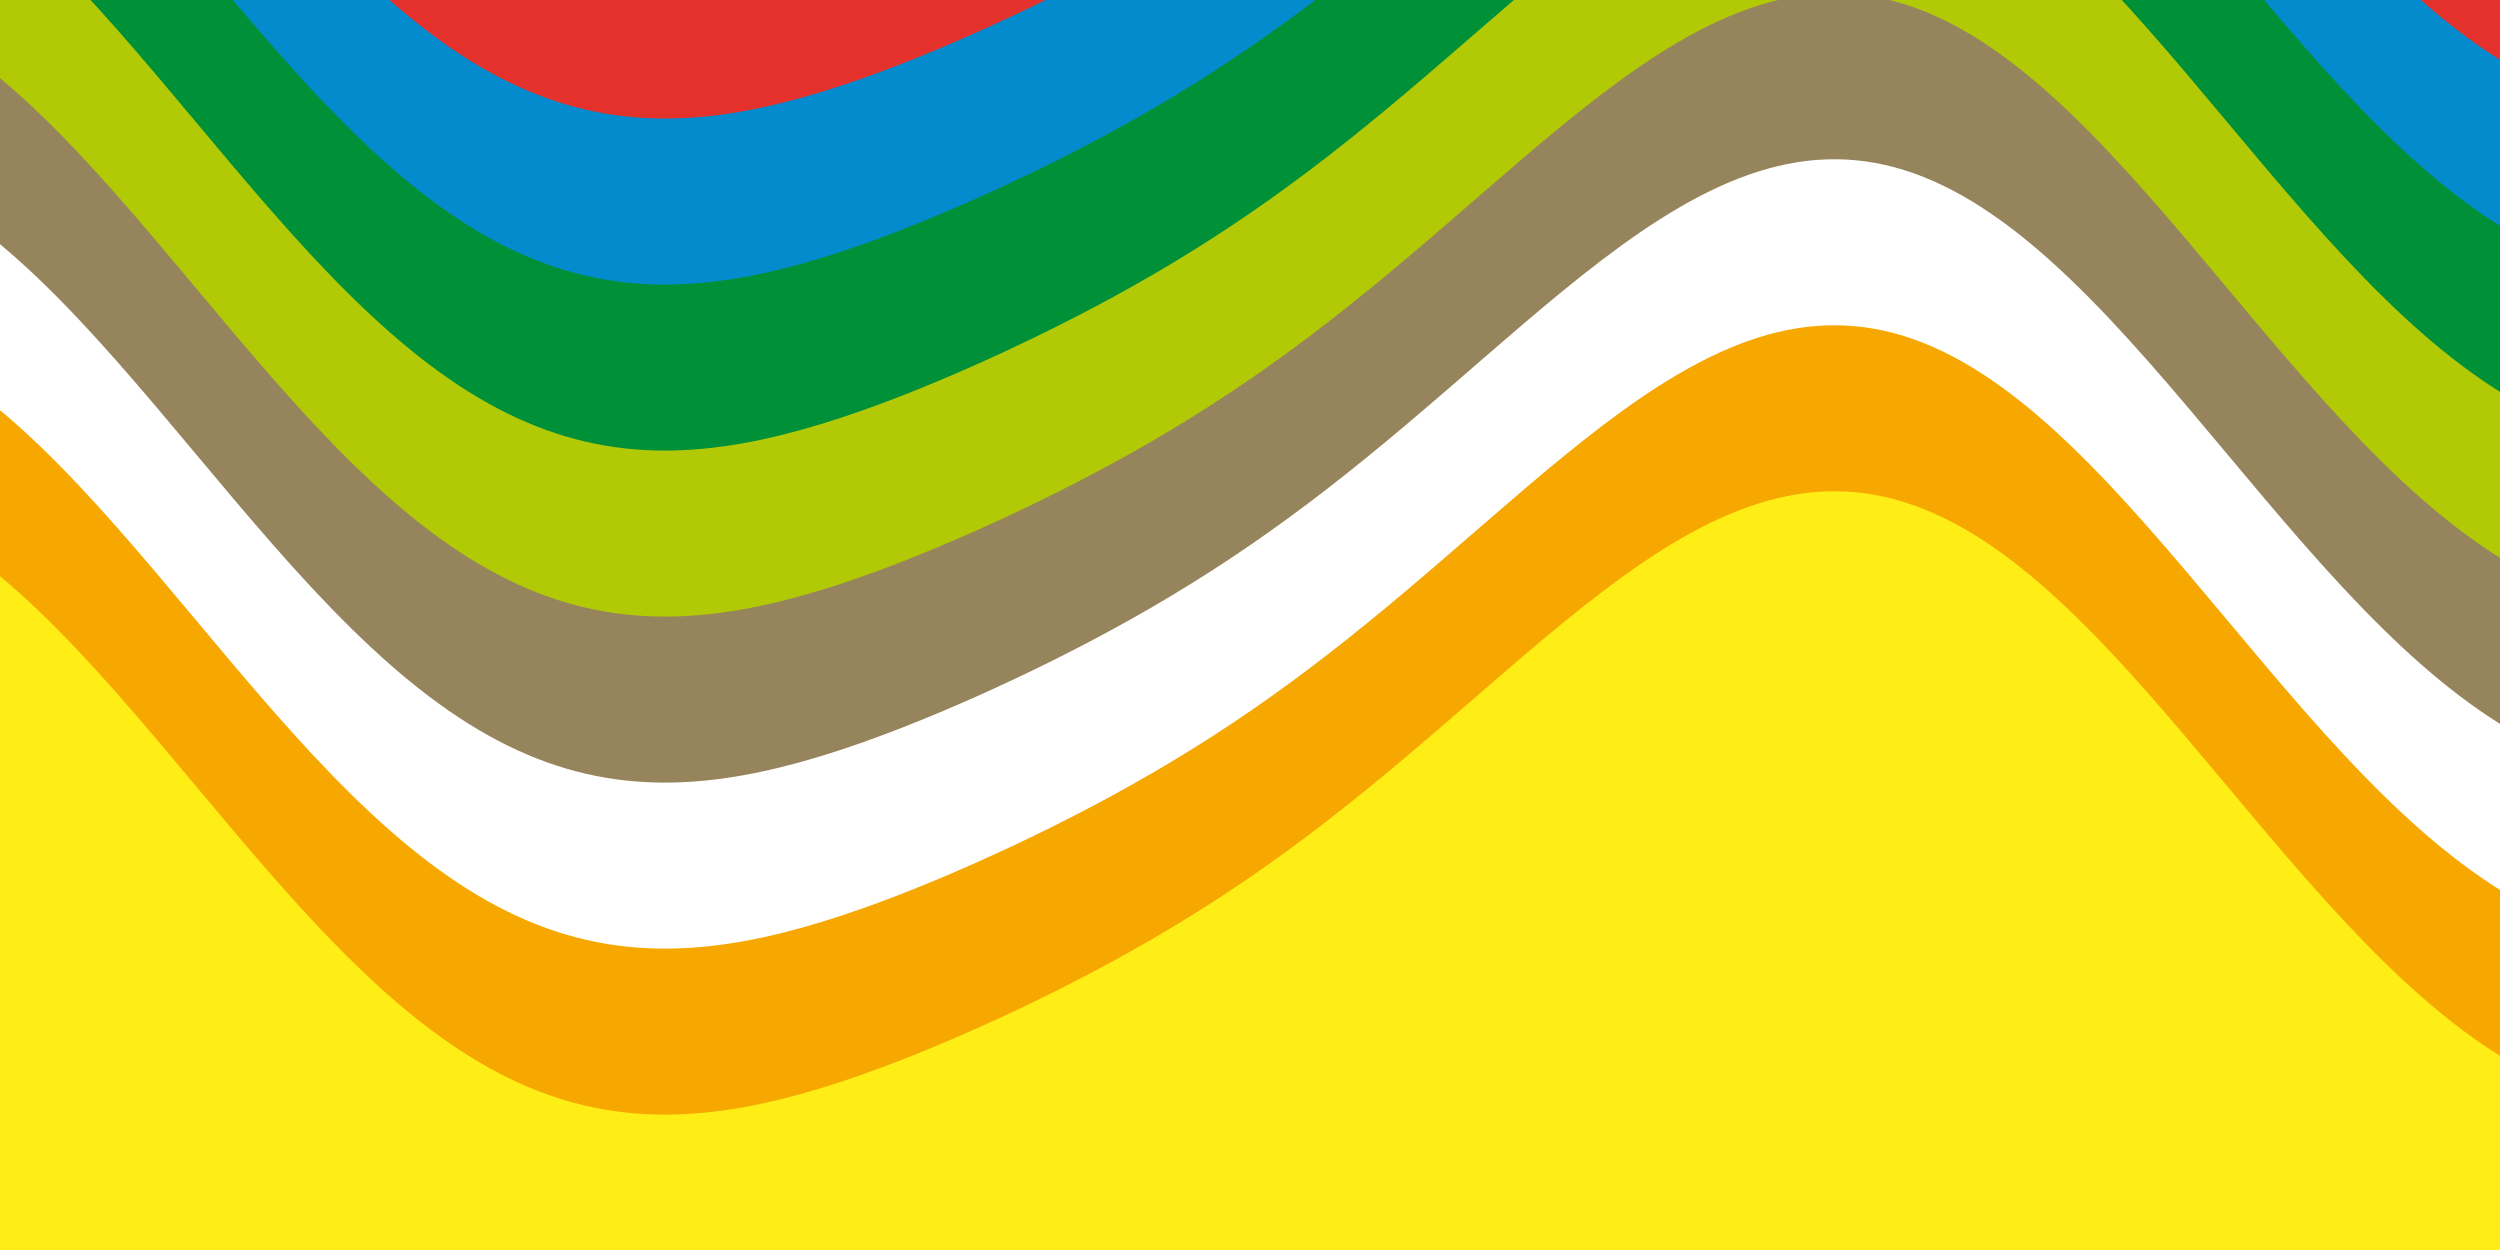
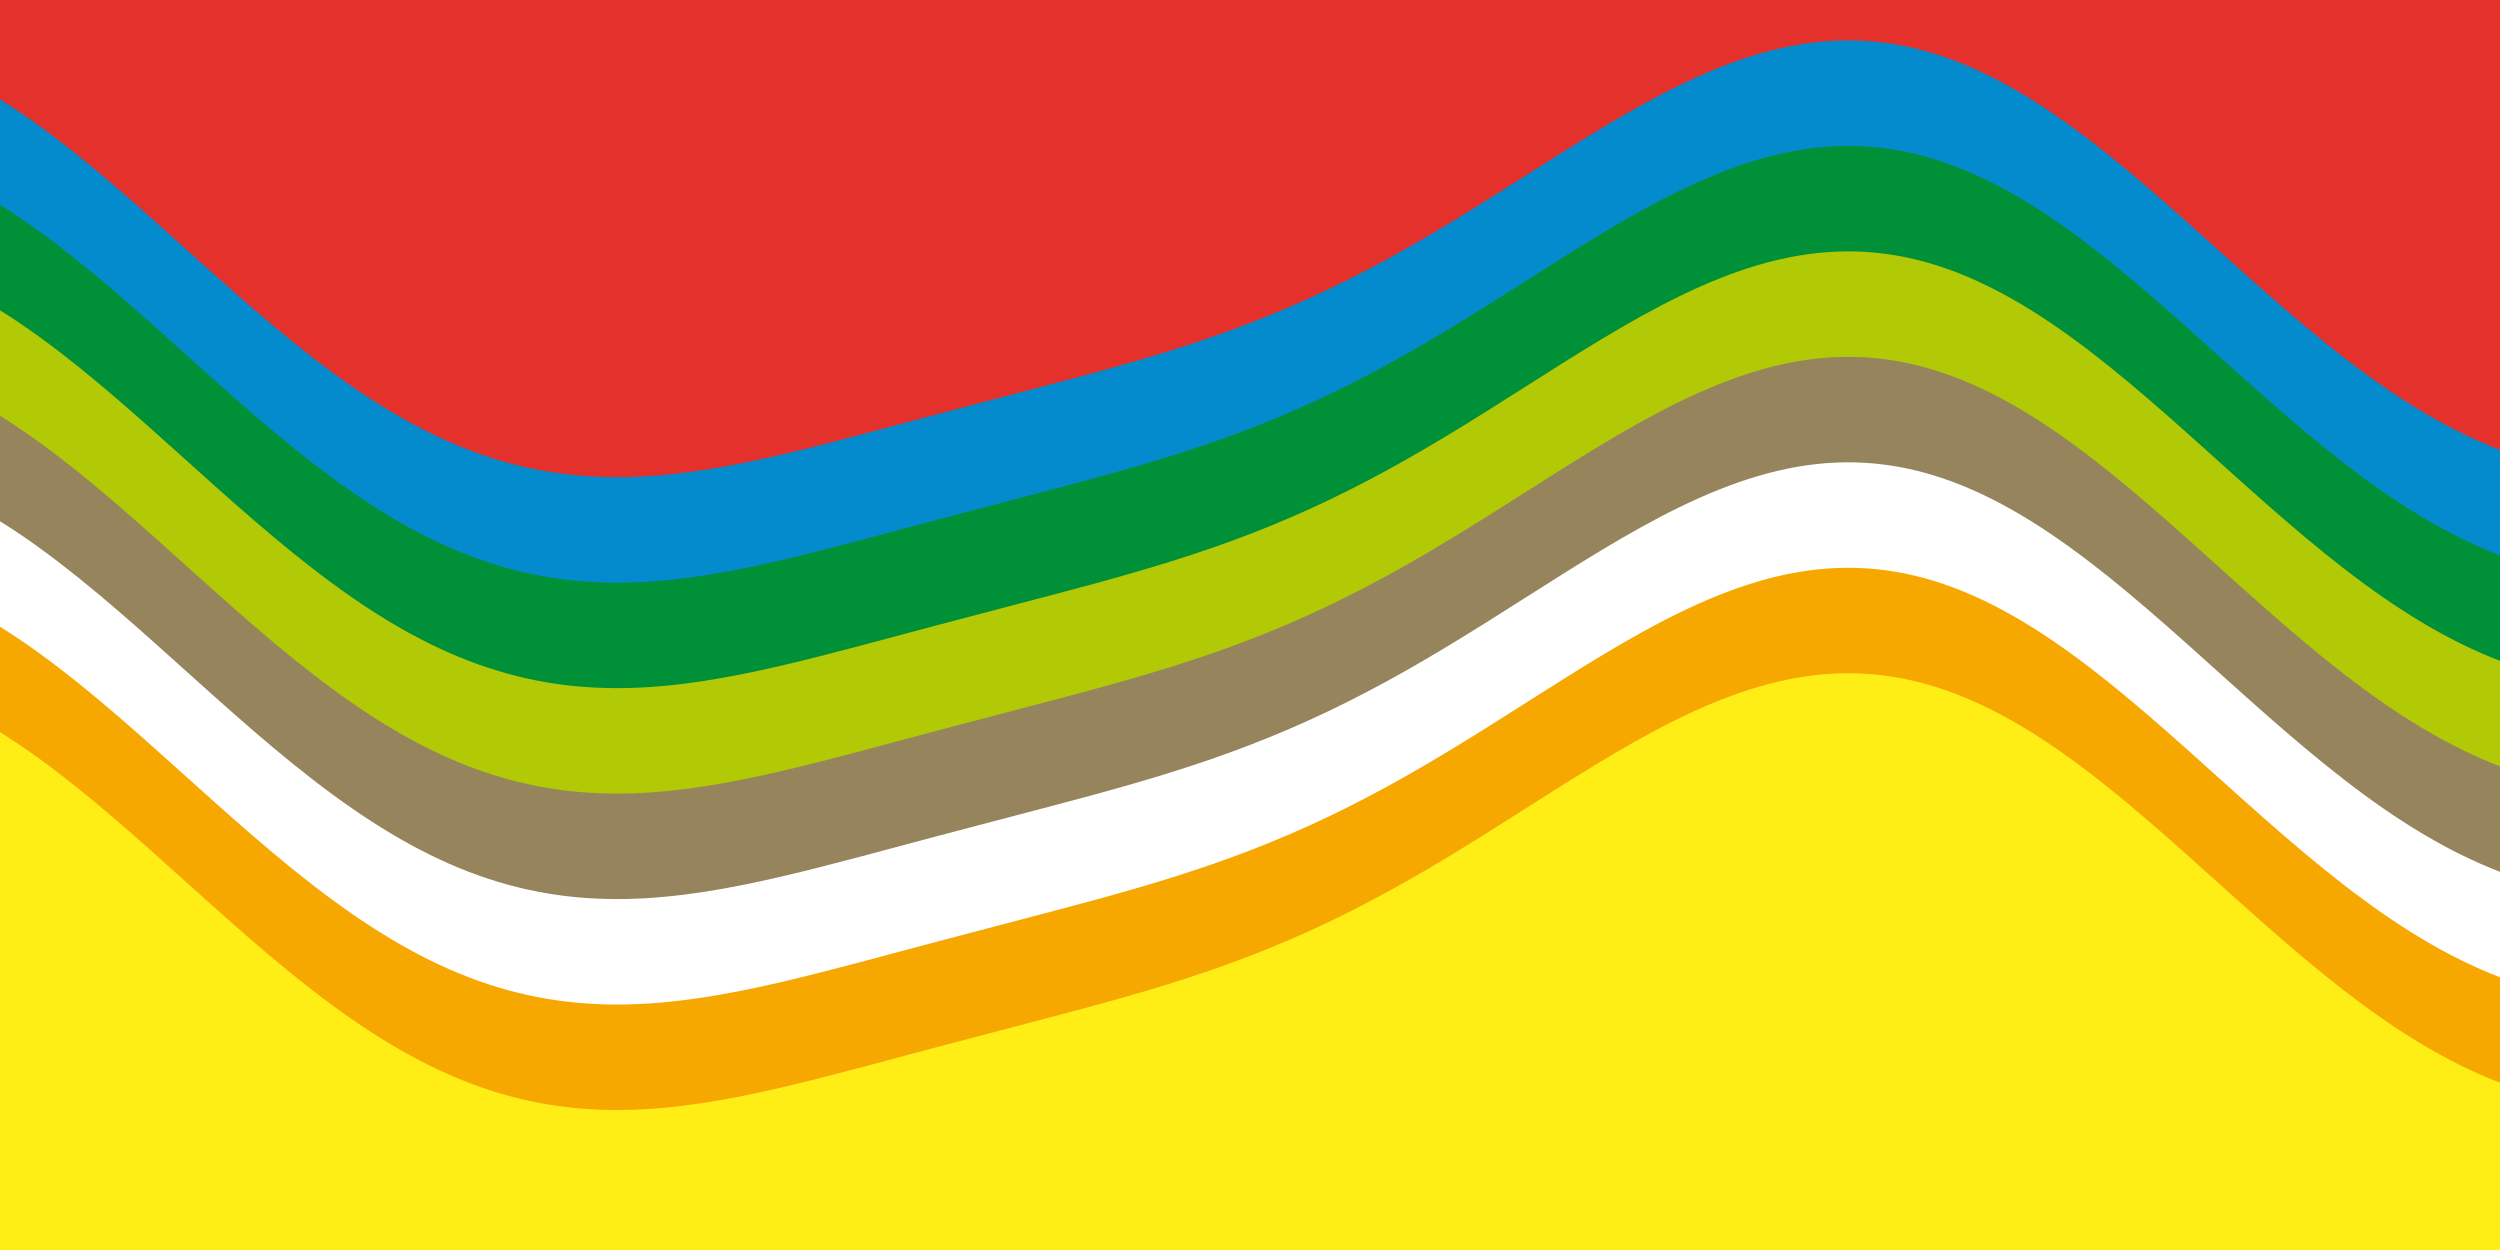
<svg xmlns="http://www.w3.org/2000/svg" viewBox="0 0 1280 640">
  <rect width="1280" height="640" fill="#e5312c" />
-   <path fill="#038bcd" d="M0 -214.99 C13.333 -203.888 26.667 -190.954 40 -176.829 C53.333 -162.704 66.667 -147.393 80 -131.671 C93.333 -115.948 106.667 -99.82 120 -84.073 C133.333 -68.326 146.667 -52.966 160 -38.674 C173.333 -24.381 186.667 -11.161 200 0.508 C213.333 12.177 226.667 22.292 240 30.623 C253.333 38.955 266.667 45.504 280 50.288 C293.333 55.072 306.667 58.097 320 59.58 C333.333 61.062 346.667 61.009 360 59.754 C373.333 58.5 386.667 56.05 400 52.761 C413.333 49.473 426.667 45.349 440 40.682 C453.333 36.015 466.667 30.805 480 25.223 C493.333 19.641 506.667 13.686 520 7.39 C533.333 1.095 546.667 -5.544 560 -12.598 C573.333 -19.652 586.667 -27.126 600 -35.133 C613.333 -43.14 626.667 -51.685 640 -60.839 C653.333 -69.994 666.667 -79.762 680 -90.095 C693.333 -100.428 706.667 -111.329 720 -122.579 C733.333 -133.829 746.667 -145.427 760 -156.976 C773.333 -168.525 786.667 -180.02 800 -190.921 C813.333 -201.823 826.667 -212.124 840 -221.222 C853.333 -230.319 866.667 -238.206 880 -244.32 C893.333 -250.434 906.667 -254.768 920 -256.913 C933.333 -259.058 946.667 -259.009 960 -256.597 C973.333 -254.184 986.667 -249.406 1000 -242.382 C1013.333 -235.359 1026.667 -226.092 1040 -214.99 C1053.333 -203.888 1066.667 -190.954 1080 -176.829 C1093.333 -162.704 1106.667 -147.393 1120 -131.671 C1133.333 -115.948 1146.667 -99.82 1160 -84.073 C1173.333 -68.326 1186.667 -52.966 1200 -38.674 C1213.333 -24.381 1226.667 -11.161 1240 0.508 C1253.333 12.177 1266.667 22.292 1280 30.623 L1280 640 H0Z" />
-   <path fill="#009037" d="M0 -129.99 C13.333 -118.888 26.667 -105.954 40 -91.829 C53.333 -77.704 66.667 -62.393 80 -46.671 C93.333 -30.948 106.667 -14.82 120 0.927 C133.333 16.674 146.667 32.034 160 46.326 C173.333 60.619 186.667 73.839 200 85.508 C213.333 97.177 226.667 107.292 240 115.623 C253.333 123.955 266.667 130.504 280 135.288 C293.333 140.072 306.667 143.097 320 144.58 C333.333 146.062 346.667 146.009 360 144.754 C373.333 143.5 386.667 141.05 400 137.761 C413.333 134.473 426.667 130.349 440 125.682 C453.333 121.015 466.667 115.805 480 110.223 C493.333 104.641 506.667 98.686 520 92.39 C533.333 86.095 546.667 79.456 560 72.402 C573.333 65.348 586.667 57.874 600 49.867 C613.333 41.86 626.667 33.315 640 24.161 C653.333 15.006 666.667 5.238 680 -5.095 C693.333 -15.428 706.667 -26.329 720 -37.579 C733.333 -48.829 746.667 -60.427 760 -71.976 C773.333 -83.525 786.667 -95.02 800 -105.921 C813.333 -116.823 826.667 -127.124 840 -136.222 C853.333 -145.319 866.667 -153.206 880 -159.32 C893.333 -165.434 906.667 -169.768 920 -171.913 C933.333 -174.058 946.667 -174.009 960 -171.597 C973.333 -169.184 986.667 -164.406 1000 -157.382 C1013.333 -150.359 1026.667 -141.092 1040 -129.99 C1053.333 -118.888 1066.667 -105.954 1080 -91.829 C1093.333 -77.704 1106.667 -62.393 1120 -46.671 C1133.333 -30.948 1146.667 -14.82 1160 0.927 C1173.333 16.674 1186.667 32.034 1200 46.326 C1213.333 60.619 1226.667 73.839 1240 85.508 C1253.333 97.177 1266.667 107.292 1280 115.623 L1280 640 H0Z" />
-   <path fill="#b2c906" d="M0 -44.99 C13.333 -33.888 26.667 -20.954 40 -6.829 C53.333 7.296 66.667 22.607 80 38.329 C93.333 54.052 106.667 70.18 120 85.927 C133.333 101.674 146.667 117.034 160 131.326 C173.333 145.619 186.667 158.839 200 170.508 C213.333 182.177 226.667 192.292 240 200.623 C253.333 208.955 266.667 215.504 280 220.288 C293.333 225.072 306.667 228.097 320 229.58 C333.333 231.062 346.667 231.009 360 229.754 C373.333 228.5 386.667 226.05 400 222.761 C413.333 219.473 426.667 215.349 440 210.682 C453.333 206.015 466.667 200.805 480 195.223 C493.333 189.641 506.667 183.686 520 177.39 C533.333 171.095 546.667 164.456 560 157.402 C573.333 150.348 586.667 142.874 600 134.867 C613.333 126.86 626.667 118.315 640 109.161 C653.333 100.006 666.667 90.238 680 79.905 C693.333 69.572 706.667 58.671 720 47.421 C733.333 36.171 746.667 24.573 760 13.024 C773.333 1.475 786.667 -10.02 800 -20.921 C813.333 -31.823 826.667 -42.124 840 -51.222 C853.333 -60.319 866.667 -68.206 880 -74.32 C893.333 -80.434 906.667 -84.768 920 -86.913 C933.333 -89.058 946.667 -89.009 960 -86.597 C973.333 -84.184 986.667 -79.406 1000 -72.382 C1013.333 -65.359 1026.667 -56.092 1040 -44.99 C1053.333 -33.888 1066.667 -20.954 1080 -6.829 C1093.333 7.296 1106.667 22.607 1120 38.329 C1133.333 54.052 1146.667 70.18 1160 85.927 C1173.333 101.674 1186.667 117.034 1200 131.326 C1213.333 145.619 1226.667 158.839 1240 170.508 C1253.333 182.177 1266.667 192.292 1280 200.623 L1280 640 H0Z" />
-   <path fill="#96845c" d="M0 40.01 C13.333 51.112 26.667 64.046 40 78.171 C53.333 92.296 66.667 107.607 80 123.329 C93.333 139.052 106.667 155.18 120 170.927 C133.333 186.674 146.667 202.034 160 216.326 C173.333 230.619 186.667 243.839 200 255.508 C213.333 267.177 226.667 277.292 240 285.623 C253.333 293.955 266.667 300.504 280 305.288 C293.333 310.072 306.667 313.097 320 314.58 C333.333 316.062 346.667 316.009 360 314.754 C373.333 313.5 386.667 311.05 400 307.761 C413.333 304.473 426.667 300.349 440 295.682 C453.333 291.015 466.667 285.805 480 280.223 C493.333 274.641 506.667 268.686 520 262.39 C533.333 256.095 546.667 249.456 560 242.402 C573.333 235.348 586.667 227.874 600 219.867 C613.333 211.86 626.667 203.315 640 194.161 C653.333 185.006 666.667 175.238 680 164.905 C693.333 154.572 706.667 143.671 720 132.421 C733.333 121.171 746.667 109.573 760 98.024 C773.333 86.475 786.667 74.98 800 64.079 C813.333 53.177 826.667 42.876 840 33.778 C853.333 24.681 866.667 16.794 880 10.68 C893.333 4.566 906.667 0.232 920 -1.913 C933.333 -4.058 946.667 -4.009 960 -1.597 C973.333 0.816 986.667 5.594 1000 12.618 C1013.333 19.641 1026.667 28.908 1040 40.01 C1053.333 51.112 1066.667 64.046 1080 78.171 C1093.333 92.296 1106.667 107.607 1120 123.329 C1133.333 139.052 1146.667 155.18 1160 170.927 C1173.333 186.674 1186.667 202.034 1200 216.326 C1213.333 230.619 1226.667 243.839 1240 255.508 C1253.333 267.177 1266.667 277.292 1280 285.623 L1280 640 H0Z" />
-   <path fill="#ffffff" d="M0 125.01 C13.333 136.112 26.667 149.046 40 163.171 C53.333 177.296 66.667 192.607 80 208.329 C93.333 224.052 106.667 240.18 120 255.927 C133.333 271.674 146.667 287.034 160 301.326 C173.333 315.619 186.667 328.839 200 340.508 C213.333 352.177 226.667 362.292 240 370.623 C253.333 378.955 266.667 385.504 280 390.288 C293.333 395.072 306.667 398.097 320 399.58 C333.333 401.062 346.667 401.009 360 399.754 C373.333 398.5 386.667 396.05 400 392.761 C413.333 389.473 426.667 385.349 440 380.682 C453.333 376.015 466.667 370.805 480 365.223 C493.333 359.641 506.667 353.686 520 347.39 C533.333 341.095 546.667 334.456 560 327.402 C573.333 320.348 586.667 312.874 600 304.867 C613.333 296.86 626.667 288.315 640 279.161 C653.333 270.006 666.667 260.238 680 249.905 C693.333 239.572 706.667 228.671 720 217.421 C733.333 206.171 746.667 194.573 760 183.024 C773.333 171.475 786.667 159.98 800 149.079 C813.333 138.177 826.667 127.876 840 118.778 C853.333 109.681 866.667 101.794 880 95.68 C893.333 89.566 906.667 85.232 920 83.087 C933.333 80.942 946.667 80.991 960 83.403 C973.333 85.816 986.667 90.594 1000 97.618 C1013.333 104.641 1026.667 113.908 1040 125.01 C1053.333 136.112 1066.667 149.046 1080 163.171 C1093.333 177.296 1106.667 192.607 1120 208.329 C1133.333 224.052 1146.667 240.18 1160 255.927 C1173.333 271.674 1186.667 287.034 1200 301.326 C1213.333 315.619 1226.667 328.839 1240 340.508 C1253.333 352.177 1266.667 362.292 1280 370.623 L1280 640 H0Z" />
-   <path fill="#f7a800" d="M0 210.01 C13.333 221.112 26.667 234.046 40 248.171 C53.333 262.296 66.667 277.607 80 293.329 C93.333 309.052 106.667 325.18 120 340.927 C133.333 356.674 146.667 372.034 160 386.326 C173.333 400.619 186.667 413.839 200 425.508 C213.333 437.177 226.667 447.292 240 455.623 C253.333 463.955 266.667 470.504 280 475.288 C293.333 480.072 306.667 483.097 320 484.58 C333.333 486.062 346.667 486.009 360 484.754 C373.333 483.5 386.667 481.05 400 477.761 C413.333 474.473 426.667 470.349 440 465.682 C453.333 461.015 466.667 455.805 480 450.223 C493.333 444.641 506.667 438.686 520 432.39 C533.333 426.095 546.667 419.456 560 412.402 C573.333 405.348 586.667 397.874 600 389.867 C613.333 381.86 626.667 373.315 640 364.161 C653.333 355.006 666.667 345.238 680 334.905 C693.333 324.572 706.667 313.671 720 302.421 C733.333 291.171 746.667 279.573 760 268.024 C773.333 256.475 786.667 244.98 800 234.079 C813.333 223.177 826.667 212.876 840 203.778 C853.333 194.681 866.667 186.794 880 180.68 C893.333 174.566 906.667 170.232 920 168.087 C933.333 165.942 946.667 165.991 960 168.403 C973.333 170.816 986.667 175.594 1000 182.618 C1013.333 189.641 1026.667 198.908 1040 210.01 C1053.333 221.112 1066.667 234.046 1080 248.171 C1093.333 262.296 1106.667 277.607 1120 293.329 C1133.333 309.052 1146.667 325.18 1160 340.927 C1173.333 356.674 1186.667 372.034 1200 386.326 C1213.333 400.619 1226.667 413.839 1240 425.508 C1253.333 437.177 1266.667 447.292 1280 455.623 L1280 640 H0Z" />
-   <path fill="#ffee16" d="M0 295.01 C13.333 306.112 26.667 319.046 40 333.171 C53.333 347.296 66.667 362.607 80 378.329 C93.333 394.052 106.667 410.18 120 425.927 C133.333 441.674 146.667 457.034 160 471.326 C173.333 485.619 186.667 498.839 200 510.508 C213.333 522.177 226.667 532.292 240 540.623 C253.333 548.955 266.667 555.504 280 560.288 C293.333 565.072 306.667 568.097 320 569.58 C333.333 571.062 346.667 571.009 360 569.754 C373.333 568.5 386.667 566.05 400 562.761 C413.333 559.473 426.667 555.349 440 550.682 C453.333 546.015 466.667 540.805 480 535.223 C493.333 529.641 506.667 523.686 520 517.39 C533.333 511.095 546.667 504.456 560 497.402 C573.333 490.348 586.667 482.874 600 474.867 C613.333 466.86 626.667 458.315 640 449.161 C653.333 440.006 666.667 430.238 680 419.905 C693.333 409.572 706.667 398.671 720 387.421 C733.333 376.171 746.667 364.573 760 353.024 C773.333 341.475 786.667 329.98 800 319.079 C813.333 308.177 826.667 297.876 840 288.778 C853.333 279.681 866.667 271.794 880 265.68 C893.333 259.566 906.667 255.232 920 253.087 C933.333 250.942 946.667 250.991 960 253.403 C973.333 255.816 986.667 260.594 1000 267.618 C1013.333 274.641 1026.667 283.908 1040 295.01 C1053.333 306.112 1066.667 319.046 1080 333.171 C1093.333 347.296 1106.667 362.607 1120 378.329 C1133.333 394.052 1146.667 410.18 1160 425.927 C1173.333 441.674 1186.667 457.034 1200 471.326 C1213.333 485.619 1226.667 498.839 1240 510.508 C1253.333 522.177 1266.667 532.292 1280 540.623 L1280 640 H0Z" />
+   <path fill="#038bcd" d="M0 50.878 C13.333 59.174 26.667 68.95 40 79.66 C53.333 90.369 66.667 102.005 80 113.9 C93.333 125.796 106.667 137.944 120 149.674 C133.333 161.405 146.667 172.712 160 183.032 C173.333 193.353 186.667 202.683 200 210.655 C213.333 218.628 226.667 225.241 240 230.366 C253.333 235.49 266.667 239.129 280 241.383 C293.333 243.638 306.667 244.513 320 244.289 C333.333 244.065 346.667 242.748 360 240.71 C373.333 238.672 386.667 235.918 400 232.814 C413.333 229.71 426.667 226.259 440 222.734 C453.333 219.208 466.667 215.61 480 212.061 C493.333 208.512 506.667 205.012 520 201.523 C533.333 198.033 546.667 194.551 560 190.913 C573.333 187.275 586.667 183.476 600 179.296 C613.333 175.117 626.667 170.551 640 165.413 C653.333 160.275 666.667 154.56 680 148.199 C693.333 141.838 706.667 134.828 720 127.274 C733.333 119.721 746.667 111.624 760 103.282 C773.333 94.94 786.667 86.355 800 77.983 C813.333 69.612 826.667 61.46 840 54.069 C853.333 46.678 866.667 40.055 880 34.725 C893.333 29.394 906.667 25.364 920 23.034 C933.333 20.705 946.667 20.081 960 21.352 C973.333 22.622 986.667 25.79 1000 30.78 C1013.333 35.77 1026.667 42.581 1040 50.878 C1053.333 59.174 1066.667 68.95 1080 79.66 C1093.333 90.369 1106.667 102.005 1120 113.9 C1133.333 125.796 1146.667 137.944 1160 149.674 C1173.333 161.405 1186.667 172.712 1200 183.032 C1213.333 193.353 1226.667 202.683 1240 210.655 C1253.333 218.628 1266.667 225.241 1280 230.366 L1280 640 H0Z" />
+   <path fill="#009037" d="M0 104.878 C13.333 113.174 26.667 122.95 40 133.66 C53.333 144.369 66.667 156.005 80 167.9 C93.333 179.796 106.667 191.944 120 203.674 C133.333 215.405 146.667 226.712 160 237.032 C173.333 247.353 186.667 256.683 200 264.655 C213.333 272.628 226.667 279.241 240 284.366 C253.333 289.49 266.667 293.129 280 295.383 C293.333 297.638 306.667 298.513 320 298.289 C333.333 298.065 346.667 296.748 360 294.71 C373.333 292.672 386.667 289.918 400 286.814 C413.333 283.71 426.667 280.259 440 276.734 C453.333 273.208 466.667 269.61 480 266.061 C493.333 262.512 506.667 259.012 520 255.523 C533.333 252.033 546.667 248.551 560 244.913 C573.333 241.275 586.667 237.476 600 233.296 C613.333 229.117 626.667 224.551 640 219.413 C653.333 214.275 666.667 208.56 680 202.199 C693.333 195.838 706.667 188.828 720 181.274 C733.333 173.721 746.667 165.624 760 157.282 C773.333 148.94 786.667 140.355 800 131.983 C813.333 123.612 826.667 115.46 840 108.069 C853.333 100.678 866.667 94.055 880 88.725 C893.333 83.394 906.667 79.364 920 77.034 C933.333 74.705 946.667 74.081 960 75.352 C973.333 76.622 986.667 79.79 1000 84.78 C1013.333 89.77 1026.667 96.581 1040 104.878 C1053.333 113.174 1066.667 122.95 1080 133.66 C1093.333 144.369 1106.667 156.005 1120 167.9 C1133.333 179.796 1146.667 191.944 1160 203.674 C1173.333 215.405 1186.667 226.712 1200 237.032 C1213.333 247.353 1226.667 256.683 1240 264.655 C1253.333 272.628 1266.667 279.241 1280 284.366 L1280 640 H0Z" />
+   <path fill="#b2c906" d="M0 158.878 C13.333 167.174 26.667 176.95 40 187.66 C53.333 198.369 66.667 210.005 80 221.9 C93.333 233.796 106.667 245.944 120 257.674 C133.333 269.405 146.667 280.712 160 291.032 C173.333 301.353 186.667 310.683 200 318.655 C213.333 326.628 226.667 333.241 240 338.366 C253.333 343.49 266.667 347.129 280 349.383 C293.333 351.638 306.667 352.513 320 352.289 C333.333 352.065 346.667 350.748 360 348.71 C373.333 346.672 386.667 343.918 400 340.814 C413.333 337.71 426.667 334.259 440 330.734 C453.333 327.208 466.667 323.61 480 320.061 C493.333 316.512 506.667 313.012 520 309.523 C533.333 306.033 546.667 302.551 560 298.913 C573.333 295.275 586.667 291.476 600 287.296 C613.333 283.117 626.667 278.551 640 273.413 C653.333 268.275 666.667 262.56 680 256.199 C693.333 249.838 706.667 242.828 720 235.274 C733.333 227.721 746.667 219.624 760 211.282 C773.333 202.94 786.667 194.355 800 185.983 C813.333 177.612 826.667 169.46 840 162.069 C853.333 154.678 866.667 148.055 880 142.725 C893.333 137.394 906.667 133.364 920 131.034 C933.333 128.705 946.667 128.081 960 129.352 C973.333 130.622 986.667 133.79 1000 138.78 C1013.333 143.77 1026.667 150.581 1040 158.878 C1053.333 167.174 1066.667 176.95 1080 187.66 C1093.333 198.369 1106.667 210.005 1120 221.9 C1133.333 233.796 1146.667 245.944 1160 257.674 C1173.333 269.405 1186.667 280.712 1200 291.032 C1213.333 301.353 1226.667 310.683 1240 318.655 C1253.333 326.628 1266.667 333.241 1280 338.366 L1280 640 H0Z" />
+   <path fill="#96845c" d="M0 212.878 C13.333 221.174 26.667 230.95 40 241.66 C53.333 252.369 66.667 264.005 80 275.9 C93.333 287.796 106.667 299.944 120 311.674 C133.333 323.405 146.667 334.712 160 345.032 C173.333 355.353 186.667 364.683 200 372.655 C213.333 380.628 226.667 387.241 240 392.366 C253.333 397.49 266.667 401.129 280 403.383 C293.333 405.638 306.667 406.513 320 406.289 C333.333 406.065 346.667 404.748 360 402.71 C373.333 400.672 386.667 397.918 400 394.814 C413.333 391.71 426.667 388.259 440 384.734 C453.333 381.208 466.667 377.61 480 374.061 C493.333 370.512 506.667 367.012 520 363.523 C533.333 360.033 546.667 356.551 560 352.913 C573.333 349.275 586.667 345.476 600 341.296 C613.333 337.117 626.667 332.551 640 327.413 C653.333 322.275 666.667 316.56 680 310.199 C693.333 303.838 706.667 296.828 720 289.274 C733.333 281.721 746.667 273.624 760 265.282 C773.333 256.94 786.667 248.355 800 239.983 C813.333 231.612 826.667 223.46 840 216.069 C853.333 208.678 866.667 202.055 880 196.725 C893.333 191.394 906.667 187.364 920 185.034 C933.333 182.705 946.667 182.081 960 183.352 C973.333 184.622 986.667 187.79 1000 192.78 C1013.333 197.77 1026.667 204.581 1040 212.878 C1053.333 221.174 1066.667 230.95 1080 241.66 C1093.333 252.369 1106.667 264.005 1120 275.9 C1133.333 287.796 1146.667 299.944 1160 311.674 C1173.333 323.405 1186.667 334.712 1200 345.032 C1213.333 355.353 1226.667 364.683 1240 372.655 C1253.333 380.628 1266.667 387.241 1280 392.366 L1280 640 H0Z" />
+   <path fill="#ffffff" d="M0 266.878 C13.333 275.174 26.667 284.95 40 295.66 C53.333 306.369 66.667 318.005 80 329.9 C93.333 341.796 106.667 353.944 120 365.674 C133.333 377.405 146.667 388.712 160 399.032 C173.333 409.353 186.667 418.683 200 426.655 C213.333 434.628 226.667 441.241 240 446.366 C253.333 451.49 266.667 455.129 280 457.383 C293.333 459.638 306.667 460.513 320 460.289 C333.333 460.065 346.667 458.748 360 456.71 C373.333 454.672 386.667 451.918 400 448.814 C413.333 445.71 426.667 442.259 440 438.734 C453.333 435.208 466.667 431.61 480 428.061 C493.333 424.512 506.667 421.012 520 417.523 C533.333 414.033 546.667 410.551 560 406.913 C573.333 403.275 586.667 399.476 600 395.296 C613.333 391.117 626.667 386.551 640 381.413 C653.333 376.275 666.667 370.56 680 364.199 C693.333 357.838 706.667 350.828 720 343.274 C733.333 335.721 746.667 327.624 760 319.282 C773.333 310.94 786.667 302.355 800 293.983 C813.333 285.612 826.667 277.46 840 270.069 C853.333 262.678 866.667 256.055 880 250.725 C893.333 245.394 906.667 241.364 920 239.034 C933.333 236.705 946.667 236.081 960 237.352 C973.333 238.622 986.667 241.79 1000 246.78 C1013.333 251.77 1026.667 258.581 1040 266.878 C1053.333 275.174 1066.667 284.95 1080 295.66 C1093.333 306.369 1106.667 318.005 1120 329.9 C1133.333 341.796 1146.667 353.944 1160 365.674 C1173.333 377.405 1186.667 388.712 1200 399.032 C1213.333 409.353 1226.667 418.683 1240 426.655 C1253.333 434.628 1266.667 441.241 1280 446.366 L1280 640 H0Z" />
+   <path fill="#f7a800" d="M0 320.878 C13.333 329.174 26.667 338.95 40 349.66 C53.333 360.369 66.667 372.005 80 383.9 C93.333 395.796 106.667 407.944 120 419.674 C133.333 431.405 146.667 442.712 160 453.032 C173.333 463.353 186.667 472.683 200 480.655 C213.333 488.628 226.667 495.241 240 500.366 C253.333 505.49 266.667 509.129 280 511.383 C293.333 513.638 306.667 514.513 320 514.289 C333.333 514.065 346.667 512.748 360 510.71 C373.333 508.672 386.667 505.918 400 502.814 C413.333 499.71 426.667 496.259 440 492.734 C453.333 489.208 466.667 485.61 480 482.061 C493.333 478.512 506.667 475.012 520 471.523 C533.333 468.033 546.667 464.551 560 460.913 C573.333 457.275 586.667 453.476 600 449.296 C613.333 445.117 626.667 440.551 640 435.413 C653.333 430.275 666.667 424.56 680 418.199 C693.333 411.838 706.667 404.828 720 397.274 C733.333 389.721 746.667 381.624 760 373.282 C773.333 364.94 786.667 356.355 800 347.983 C813.333 339.612 826.667 331.46 840 324.069 C853.333 316.678 866.667 310.055 880 304.725 C893.333 299.394 906.667 295.364 920 293.034 C933.333 290.705 946.667 290.081 960 291.352 C973.333 292.622 986.667 295.79 1000 300.78 C1013.333 305.77 1026.667 312.581 1040 320.878 C1053.333 329.174 1066.667 338.95 1080 349.66 C1093.333 360.369 1106.667 372.005 1120 383.9 C1133.333 395.796 1146.667 407.944 1160 419.674 C1173.333 431.405 1186.667 442.712 1200 453.032 C1213.333 463.353 1226.667 472.683 1240 480.655 C1253.333 488.628 1266.667 495.241 1280 500.366 L1280 640 H0Z" />
+   <path fill="#ffee16" d="M0 374.878 C13.333 383.174 26.667 392.95 40 403.66 C53.333 414.369 66.667 426.005 80 437.9 C93.333 449.796 106.667 461.944 120 473.674 C133.333 485.405 146.667 496.712 160 507.032 C173.333 517.353 186.667 526.683 200 534.655 C213.333 542.628 226.667 549.241 240 554.366 C253.333 559.49 266.667 563.129 280 565.383 C293.333 567.638 306.667 568.513 320 568.289 C333.333 568.065 346.667 566.748 360 564.71 C373.333 562.672 386.667 559.918 400 556.814 C413.333 553.71 426.667 550.259 440 546.734 C453.333 543.208 466.667 539.61 480 536.061 C493.333 532.512 506.667 529.012 520 525.523 C533.333 522.033 546.667 518.551 560 514.913 C573.333 511.275 586.667 507.476 600 503.296 C613.333 499.117 626.667 494.551 640 489.413 C653.333 484.275 666.667 478.56 680 472.199 C693.333 465.838 706.667 458.828 720 451.274 C733.333 443.721 746.667 435.624 760 427.282 C773.333 418.94 786.667 410.355 800 401.983 C813.333 393.612 826.667 385.46 840 378.069 C853.333 370.678 866.667 364.055 880 358.725 C893.333 353.394 906.667 349.364 920 347.034 C933.333 344.705 946.667 344.081 960 345.352 C973.333 346.622 986.667 349.79 1000 354.78 C1013.333 359.77 1026.667 366.581 1040 374.878 C1053.333 383.174 1066.667 392.95 1080 403.66 C1093.333 414.369 1106.667 426.005 1120 437.9 C1133.333 449.796 1146.667 461.944 1160 473.674 C1173.333 485.405 1186.667 496.712 1200 507.032 C1213.333 517.353 1226.667 526.683 1240 534.655 C1253.333 542.628 1266.667 549.241 1280 554.366 L1280 640 H0Z" />
</svg>
